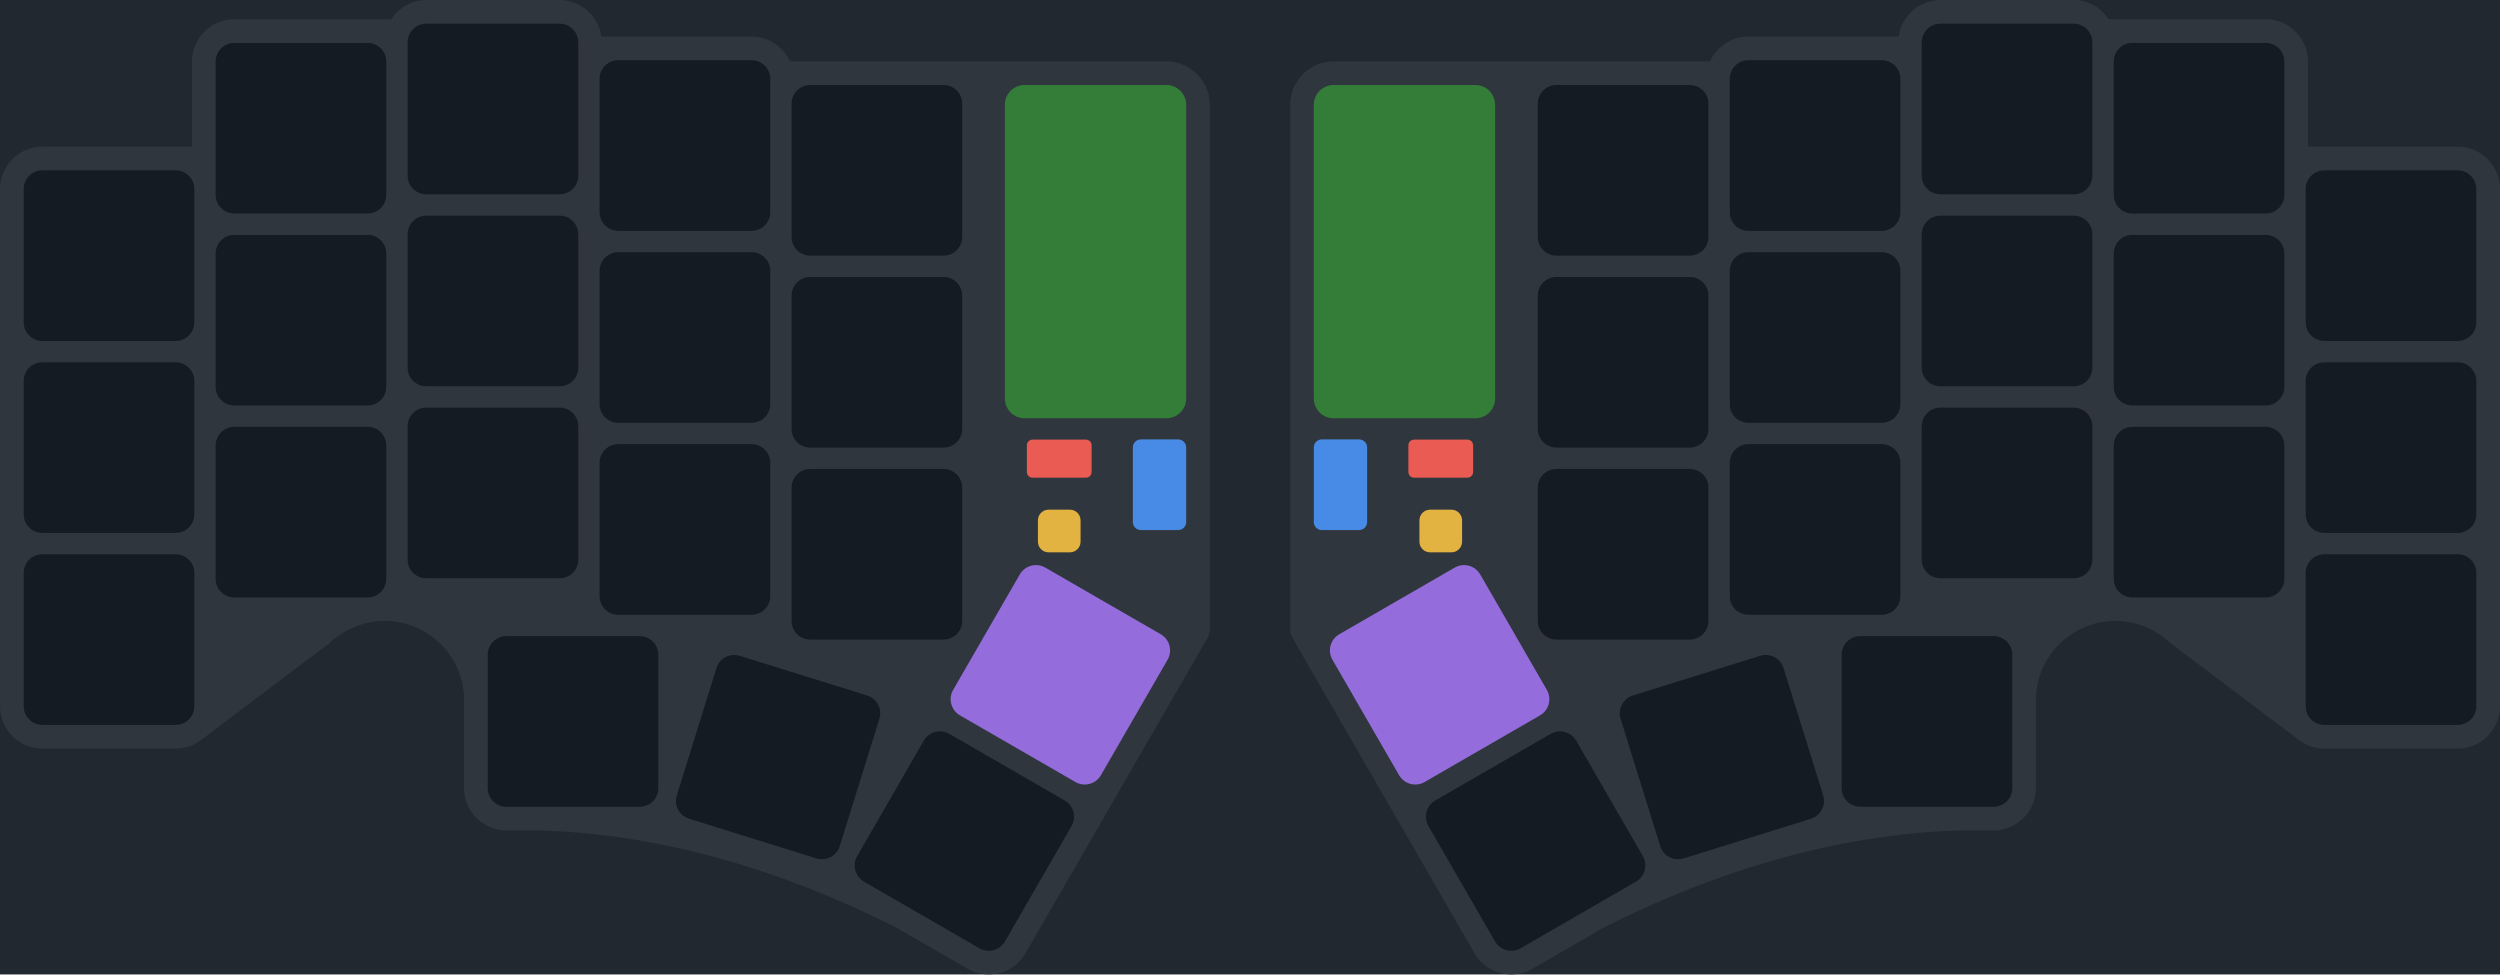
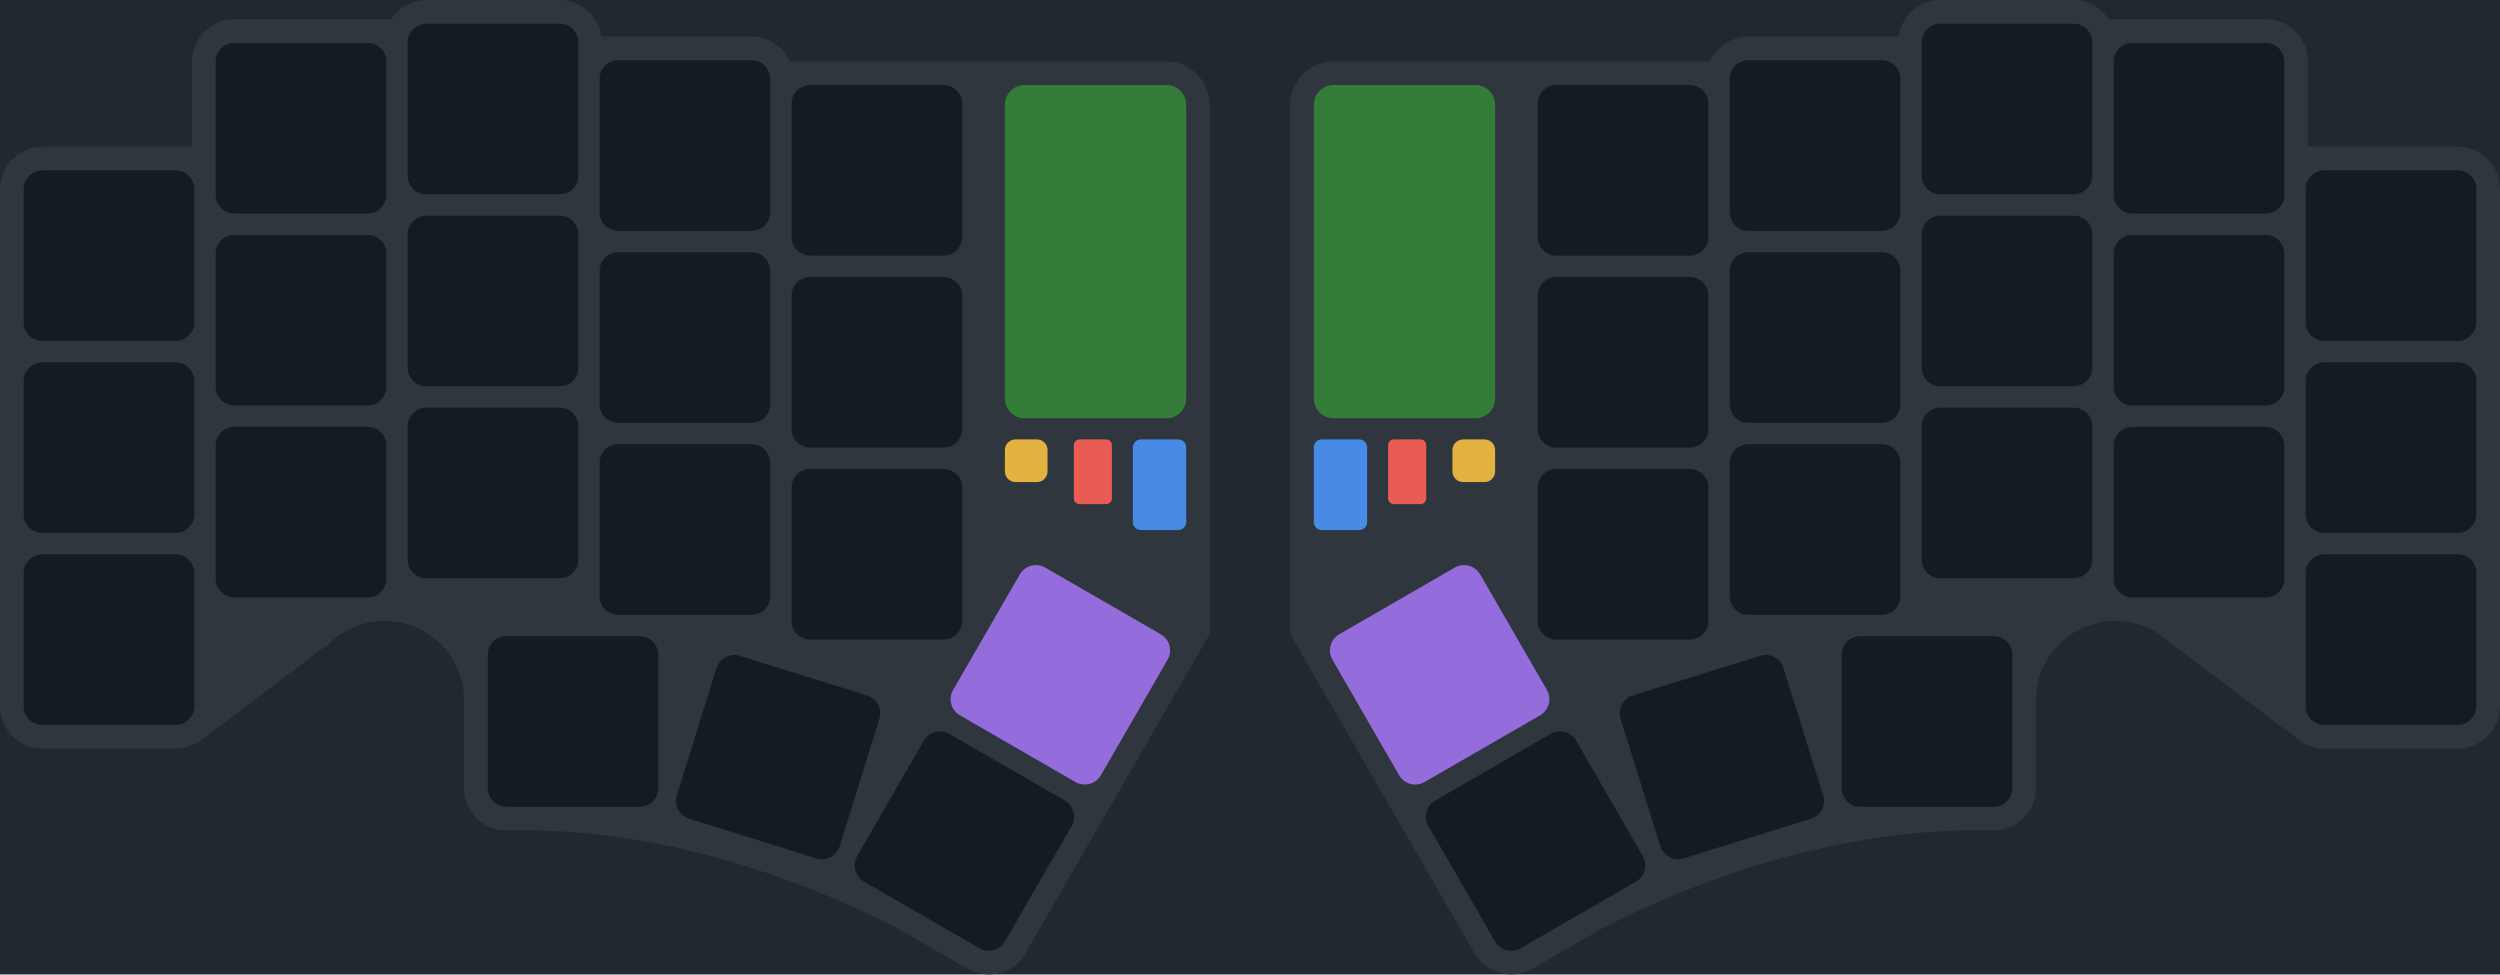
<svg xmlns="http://www.w3.org/2000/svg" viewBox="103 41 937.633 365.457" width="937.633" height="365.457" role="img" aria-label="Scoot Keyboard physical layout" version="1.1" id="svg49">
  <defs id="defs49" />
  <style id="style1">
  .canvas { fill: #262c36; }
  .cap { stroke: #30363d; stroke-width: 1; }
  .enc { stroke: #30363d; stroke-width: 1; }
  .enc-tread { stroke: rgba(255,255,255,0.35); stroke-width: 2; stroke-linecap: round; }
  .chip rect { stroke: #30363d; stroke-width: 1; }
  .chip text { fill: #fff; font: 600 12.5px system-ui, sans-serif; text-anchor: middle; dominant-baseline: central; }
</style>
  <g id="g50-5" transform="translate(144,470.1582)">
    <g id="g24-49" />
    <g id="g25-5" />
    <g id="g26-4" />
    <g id="g27-9" />
    <g id="g28-5" />
    <g id="g29-3" />
    <g id="g30-7" />
    <g id="g31-8" />
    <g id="g32-9" />
    <g id="g33-7" />
    <g id="g34-2" />
    <g id="g35-3" />
    <g id="g36-9" />
    <g id="g37-2" />
    <g id="g38-1" />
    <g id="g39-6" />
    <g id="g40-12" />
    <g id="g41-7" />
    <g transform="rotate(-13,806.4,318.8)" id="g42-11" />
    <g transform="rotate(-26,736.4,342.2)" id="g43-0" />
    <g transform="rotate(-40,664,371.4)" id="g44-6" />
  </g>
  <g id="g28-68-7" transform="translate(-226.5078,398.1582)" />
  <g id="g50-1" transform="translate(77.23175,520.3563)">
    <g id="g24-9" />
    <g id="g25-9" />
    <g id="g26-3" />
    <g id="g27-0" />
    <g id="g28-6" />
    <g id="g29-4" />
    <g id="g30-0" />
    <g id="g31-62" />
    <g id="g32-7" />
    <g id="g33-6" />
    <g id="g34-8" />
    <g id="g35-2" />
    <g id="g36-29" />
    <g id="g37-6" />
    <g id="g38-27" />
    <g id="g39-1" />
    <g id="g40-1" />
    <g id="g41-9" />
    <g transform="rotate(-13,806.4,318.8)" id="g42-1" />
    <g transform="rotate(-26,736.4,342.2)" id="g43-9" />
    <g transform="rotate(-40,664,371.4)" id="g44-0" />
  </g>
  <g id="g39-0-5" transform="translate(-5.276011,520.3563)" />
  <g id="g50-7" transform="translate(-10,437.7231)">
    <g id="g24-7" />
    <g id="g25-4" />
    <g id="g26-1" />
    <g id="g27-8" />
    <g id="g28-3" />
    <g id="g29-8" />
    <g id="g30-21" />
    <g id="g31-5" />
    <g id="g32-1" />
    <g id="g33-8" />
    <g id="g34-0" />
    <g id="g35-4" />
    <g id="g36-2" />
    <g id="g37-8" />
    <g id="g38-28" />
    <g id="g39-7" />
    <g id="g40-40" />
    <g id="g41-2" />
    <g transform="rotate(-13,806.4,318.8)" id="g42-9" />
    <g transform="rotate(-26,736.4,342.2)" id="g43-8" />
    <g transform="rotate(-40,664,371.4)" id="g44-3" />
  </g>
  <g id="g39-0-1" transform="translate(-93.00776,437.7231)" />
  <g id="g24-4" transform="translate(-127.9922,-43.34177)" />
  <g id="g25-8" transform="translate(-127.9922,-43.34177)" />
  <g id="g26-5" transform="translate(-127.9922,-43.34177)" />
  <g id="g27-3" transform="translate(-127.9922,-43.34177)" />
  <g id="g28-1" transform="translate(-127.9922,-43.34177)" />
  <g id="g29-6" transform="translate(-127.9922,-43.34177)" />
  <g id="g30-2" transform="translate(-127.9922,-43.34177)" />
  <g id="g31-6" transform="translate(-127.9922,-43.34177)" />
  <g id="g32-5" transform="translate(-127.9922,-43.34177)" />
  <g id="g33-4" transform="translate(-127.9922,-43.34177)" />
  <g id="g34-6" transform="translate(-127.9922,-43.34177)" />
  <g id="g35-6" transform="translate(-127.9922,-43.34177)" />
  <g id="g36-3" transform="translate(-127.9922,-43.34177)" />
  <g id="g37-4" transform="translate(-127.9922,-43.34177)" />
  <g id="g38-2" transform="translate(-127.9922,-43.34177)" />
  <g id="g39-4" transform="translate(-127.9922,-43.34177)" />
  <g id="g40-4" transform="translate(-127.9922,-43.34177)" />
  <g id="g41-3" transform="translate(-127.9922,-43.34177)" />
  <g transform="rotate(-13,552.201,858.8158)" id="g42-7" />
  <g transform="rotate(-26,578.537,597.7268)" id="g43-6" />
  <g transform="rotate(-40,540.4636,525.557)" id="g44-8" />
  <rect class="canvas" x="103" y="41" width="937.633" height="365.457" id="rect1" style="fill:#212830;fill-opacity:1;stroke-width:0.848" />
-   <g id="g46" transform="translate(-10,-9.841767)">
-     <g id="g45">
-       <path id="path27" style="baseline-shift:baseline;display:inline;overflow:visible;vector-effect:none;fill:#30363d;paint-order:markers stroke fill;enable-background:accumulate;stop-color:#000000" d="m 840.75,50.842 c -7.965,0 -14.575,6.013 -15.66,13.699 H 818.75 797.379 768.75 c -6.366,0 -11.847,3.833 -14.373,9.301 H 746.75 740.104 696.75 666.312 644.645 613.188 c -8.951,0 -16.32,7.366 -16.32,16.318 V 194.5 v 5.785 12.387 7.203 20.797 46.156 h 0.002 c 0.021,1.148 0.325,2.309 0.941,3.377 l 10.986,19.029 0.008,0.049 1.344,2.293 0.055,0.092 5.166,8.947 7.404,12.824 0.037,0.066 c 0.013,0.023 0.027,0.045 0.041,0.068 l 3.143,5.445 3.41,5.906 0.947,1.641 0.002,0.002 10.049,17.406 1.998,3.461 8.396,14.543 14.639,25.355 0.602,1.043 c 3.267,5.659 9.567,8.549 15.717,7.807 2.05,-0.248 4.093,-0.903 5.979,-1.992 l 25.451,-14.695 h -0.121 l 1.018,-0.523 C 742.85,384.187 792.59,363.711 848.483,362.305 h 12.23 c 8.711,0 15.883,-7.169 15.883,-15.881 v -18.691 -11.68 l 0.059,-0.019 a 29.841,29.841 0 0 1 -0.104,-2.469 29.841,29.841 0 0 1 29.842,-29.842 29.841,29.841 0 0 1 14.99,4.07 l 0.01,-0.025 0.289,0.219 a 29.841,29.841 0 0 1 5.395,4.07 h 0.002 l 47.596,35.904 c 2.75,2.273 6.265,3.645 10.076,3.645 h 50 c 8.712,0 15.883,-7.171 15.883,-15.883 v -19.281 -30.719 -22 -50 -22 -25.895 -24.105 c 0,-8.712 -7.172,-15.881 -15.883,-15.881 H 999.5 984.75 978.633 V 73.924 c 0,-8.712 -7.171,-15.883 -15.883,-15.883 h -50 -8.891 C 901.002,53.75 896.244,50.842 890.75,50.842 Z" />
-       <rect class="cap" x="977.75" y="114.724" width="64" height="64" rx="7" fill="#151b23" id="rect27" style="stroke:none" />
-       <rect class="cap" x="977.75" y="186.724" width="64" height="64" rx="7" fill="#151b23" id="rect28" style="stroke:none" />
-       <rect class="cap" x="977.75" y="258.724" width="64" height="64" rx="7" fill="#151b23" id="rect29" style="stroke:none" />
-       <rect class="cap" x="905.75" y="66.923" width="64" height="64" rx="7" fill="#151b23" id="rect30" style="stroke:none" />
-       <rect class="cap" x="905.75" y="138.923" width="64" height="64" rx="7" fill="#151b23" id="rect31" style="stroke:none" />
-       <rect class="cap" x="905.75" y="210.923" width="64" height="64" rx="7" fill="#151b23" id="rect32" style="stroke:none" />
-       <rect class="cap" x="833.75" y="59.723" width="64" height="64" rx="7" fill="#151b23" id="rect33" style="stroke:none" />
-       <rect class="cap" x="833.75" y="131.723" width="64" height="64" rx="7" fill="#151b23" id="rect34" style="stroke:none" />
-       <rect class="cap" x="833.75" y="203.723" width="64" height="64" rx="7" fill="#151b23" id="rect35" style="stroke:none" />
-       <rect class="cap" x="761.75" y="73.423" width="64" height="64" rx="7" fill="#151b23" id="rect36" style="stroke:none" />
-       <rect class="cap" x="761.75" y="145.423" width="64" height="64" rx="7" fill="#151b23" id="rect37" style="stroke:none" />
-       <rect class="cap" x="803.714" y="289.423" width="64" height="64" rx="7" fill="#151b23" id="rect38-6" style="stroke:none;stroke-width:1" />
-       <rect class="cap" x="592.931" y="513.283" width="64" height="64" rx="7" fill="#151b23" id="rect38-6-2" style="stroke:none;stroke-width:1" transform="rotate(-17.29844)" />
-       <rect class="cap" x="381.499" y="629.684" width="64" height="64" rx="7" fill="#151b23" id="rect38-6-2-3" style="stroke:none;stroke-width:1" transform="rotate(-30)" />
-       <rect class="cap" x="381.499" y="557.684" width="64" height="64" rx="7" fill="#151b23" id="rect38-6-2-3-0" style="fill:#946cdc;fill-opacity:1;stroke:none;stroke-width:1" transform="rotate(-30)" />
-       <rect class="cap" x="689.75" y="82.723" width="64" height="64" rx="7" fill="#151b23" id="rect39" style="stroke:none" />
-       <rect class="cap" x="689.75" y="154.723" width="64" height="64" rx="7" fill="#151b23" id="rect40" style="stroke:none" />
-       <rect class="cap" x="761.75" y="217.423" width="64" height="64" rx="7" fill="#151b23" id="rect38" style="stroke:none" />
-       <rect class="cap" x="689.75" y="226.723" width="64" height="64" rx="7" fill="#151b23" id="rect41" style="stroke:none" />
-       <path id="rect36-4-8-3" style="fill:#347d39;stroke:none;stroke-width:1.441" class="cap" d="m 613.187,82.723 h 53.125 c 4.12,0 7.438,3.317 7.438,7.438 v 110.125 c 0,4.12 -3.317,7.438 -7.438,7.438 h -53.125 c -4.12,0 -7.438,-3.317 -7.438,-7.438 v -110.125 c 0,-4.12 3.317,-7.438 7.438,-7.438 z" />
-       <rect x="215.645" y="-625.75" width="34" height="20" rx="3" id="rect-usbc-right" style="fill:#478be6;fill-opacity:1;stroke:none" transform="rotate(90)" />
-       <rect x="-665.5" y="-230.004" width="24.277" height="14.281" rx="2.142" id="rect-usbc-right-6" style="fill:#ea5c53;fill-opacity:1;stroke:none;stroke-width:0.714" transform="scale(-1)" />
-       <rect x="645.36" y="242" width="16" height="16" rx="4" id="rect-led-status-right" style="fill:#e3b341;fill-opacity:1;stroke:none" />
-     </g>
-     <g id="g45-6" transform="matrix(-1,0,0,1,1163.633,-3e-5)">
-       <path id="path27-1" style="baseline-shift:baseline;display:inline;overflow:visible;vector-effect:none;fill:#30363d;paint-order:markers stroke fill;enable-background:accumulate;stop-color:#000000" d="m 840.75,50.842 c -7.965,0 -14.575,6.013 -15.66,13.699 H 818.75 797.379 768.75 c -6.366,0 -11.847,3.833 -14.373,9.301 H 746.75 740.104 696.75 666.312 644.645 613.188 c -8.951,0 -16.32,7.366 -16.32,16.318 V 194.5 v 5.785 12.387 7.203 20.797 46.156 h 0.002 c 0.021,1.148 0.325,2.309 0.941,3.377 l 10.986,19.029 0.008,0.049 1.344,2.293 0.055,0.092 5.166,8.947 7.404,12.824 0.037,0.066 c 0.013,0.023 0.027,0.045 0.041,0.068 l 3.143,5.445 3.41,5.906 0.947,1.641 0.002,0.002 10.049,17.406 1.998,3.461 8.396,14.543 14.639,25.355 0.602,1.043 c 3.267,5.659 9.567,8.549 15.717,7.807 2.05,-0.248 4.093,-0.903 5.979,-1.992 l 25.451,-14.695 h -0.121 l 1.018,-0.523 C 742.85,384.187 792.59,363.711 848.483,362.305 h 12.23 c 8.711,0 15.883,-7.169 15.883,-15.881 v -18.691 -11.68 l 0.059,-0.019 a 29.841,29.841 0 0 1 -0.104,-2.469 29.841,29.841 0 0 1 29.842,-29.842 29.841,29.841 0 0 1 14.99,4.07 l 0.01,-0.025 0.289,0.219 a 29.841,29.841 0 0 1 5.395,4.07 h 0.002 l 47.596,35.904 c 2.75,2.273 6.265,3.645 10.076,3.645 h 50 c 8.712,0 15.883,-7.171 15.883,-15.883 v -19.281 -30.719 -22 -50 -22 -25.895 -24.105 c 0,-8.712 -7.172,-15.881 -15.883,-15.881 H 999.5 984.75 978.633 V 73.924 c 0,-8.712 -7.171,-15.883 -15.883,-15.883 h -50 -8.891 C 901.002,53.75 896.244,50.842 890.75,50.842 Z" />
-       <rect class="cap" x="977.75" y="114.724" width="64" height="64" rx="7" fill="#151b23" id="rect27-0" style="stroke:none;stroke-width:1" />
-       <rect class="cap" x="977.75" y="186.724" width="64" height="64" rx="7" fill="#151b23" id="rect28-6" style="stroke:none;stroke-width:1" />
-       <rect class="cap" x="977.75" y="258.724" width="64" height="64" rx="7" fill="#151b23" id="rect29-3" style="stroke:none;stroke-width:1" />
-       <rect class="cap" x="905.75" y="66.923" width="64" height="64" rx="7" fill="#151b23" id="rect30-2" style="stroke:none;stroke-width:1" />
-       <rect class="cap" x="905.75" y="138.923" width="64" height="64" rx="7" fill="#151b23" id="rect31-0" style="stroke:none;stroke-width:1" />
-       <rect class="cap" x="905.75" y="210.923" width="64" height="64" rx="7" fill="#151b23" id="rect32-6" style="stroke:none;stroke-width:1" />
-       <rect class="cap" x="833.75" y="59.723" width="64" height="64" rx="7" fill="#151b23" id="rect33-1" style="stroke:none;stroke-width:1" />
-       <rect class="cap" x="833.75" y="131.723" width="64" height="64" rx="7" fill="#151b23" id="rect34-5" style="stroke:none;stroke-width:1" />
-       <rect class="cap" x="833.75" y="203.723" width="64" height="64" rx="7" fill="#151b23" id="rect35-5" style="stroke:none;stroke-width:1" />
-       <rect class="cap" x="761.75" y="73.423" width="64" height="64" rx="7" fill="#151b23" id="rect36-4" style="stroke:none;stroke-width:1" />
-       <rect class="cap" x="761.75" y="145.423" width="64" height="64" rx="7" fill="#151b23" id="rect37-7" style="stroke:none;stroke-width:1" />
-       <rect class="cap" x="803.714" y="289.423" width="64" height="64" rx="7" fill="#151b23" id="rect38-6-6" style="stroke:none;stroke-width:1" />
-       <rect class="cap" x="592.931" y="513.283" width="64" height="64" rx="7" fill="#151b23" id="rect38-6-2-5" style="stroke:none;stroke-width:1" transform="rotate(-17.29844)" />
-       <rect class="cap" x="381.499" y="629.684" width="64" height="64" rx="7" fill="#151b23" id="rect38-6-2-3-6" style="stroke:none;stroke-width:1" transform="rotate(-30)" />
-       <rect class="cap" x="381.499" y="557.684" width="64" height="64" rx="7" fill="#151b23" id="rect38-6-2-3-0-9" style="fill:#946cdc;fill-opacity:1;stroke:none;stroke-width:1" transform="rotate(-30)" />
-       <rect class="cap" x="689.75" y="82.723" width="64" height="64" rx="7" fill="#151b23" id="rect39-3" style="stroke:none;stroke-width:1" />
-       <rect class="cap" x="689.75" y="154.723" width="64" height="64" rx="7" fill="#151b23" id="rect40-7" style="stroke:none;stroke-width:1" />
-       <rect class="cap" x="761.75" y="217.423" width="64" height="64" rx="7" fill="#151b23" id="rect38-4" style="stroke:none;stroke-width:1" />
-       <rect class="cap" x="689.75" y="226.723" width="64" height="64" rx="7" fill="#151b23" id="rect41-5" style="stroke:none;stroke-width:1" />
-       <path id="rect36-4-8-3-2" style="fill:#347d39;stroke:none;stroke-width:1.441" class="cap" d="m 613.187,82.723 h 53.125 c 4.12,0 7.438,3.317 7.438,7.438 v 110.125 c 0,4.12 -3.317,7.438 -7.438,7.438 h -53.125 c -4.12,0 -7.438,-3.317 -7.438,-7.438 v -110.125 c 0,-4.12 3.317,-7.438 7.438,-7.438 z" />
-       <rect x="215.645" y="-625.75" width="34" height="20" rx="3" id="rect-usbc-right-5" style="fill:#478be6;fill-opacity:1;stroke:none" transform="rotate(90)" />
-       <rect x="-665.5" y="-230.004" width="24.277" height="14.281" rx="2.142" id="rect-usbc-right-6-4" style="fill:#ea5c53;fill-opacity:1;stroke:none;stroke-width:0.714" transform="scale(-1)" />
-       <rect x="645.36" y="242" width="16" height="16" rx="4" id="rect-led-status-left" style="fill:#e3b341;fill-opacity:1;stroke:none" />
-     </g>
+   <g id="g1">
+     <path id="path27" style="baseline-shift:baseline;display:inline;overflow:visible;vector-effect:none;fill:#30363d;paint-order:markers stroke fill;enable-background:accumulate;stop-color:#000000" d="m 830.75,41 c -7.965,0 -14.575,6.013 -15.66,13.699 H 808.75 787.379 758.75 c -6.366,0 -11.847,3.833 -14.373,9.301 H 736.75 730.104 686.75 656.312 634.645 603.188 c -8.951,0 -16.32,7.366 -16.32,16.318 v 104.34 5.785 12.387 7.203 20.797 46.156 h 0.002 c 0.021,1.148 0.325,2.309 0.941,3.377 l 10.986,19.029 0.008,0.049 1.344,2.293 0.055,0.092 5.166,8.947 7.404,12.824 0.037,0.066 c 0.013,0.023 0.027,0.045 0.041,0.068 l 3.143,5.445 3.41,5.906 0.947,1.641 0.002,0.002 10.049,17.406 1.998,3.461 8.396,14.543 14.639,25.355 0.602,1.043 c 3.267,5.659 9.567,8.549 15.717,7.807 2.05,-0.248 4.093,-0.903 5.979,-1.992 l 25.451,-14.695 h -0.121 l 1.018,-0.523 C 732.85,374.345 782.59,353.869 838.483,352.463 h 12.23 c 8.711,0 15.883,-7.169 15.883,-15.881 v -18.691 -11.68 l 0.059,-0.019 a 29.841,29.841 0 0 1 -0.104,-2.469 29.841,29.841 0 0 1 29.842,-29.842 29.841,29.841 0 0 1 14.99,4.07 l 0.01,-0.025 0.289,0.219 a 29.841,29.841 0 0 1 5.395,4.07 h 0.002 l 47.596,35.904 c 2.75,2.273 6.265,3.645 10.076,3.645 h 50 c 8.712,0 15.883,-7.171 15.883,-15.883 v -19.281 -30.719 -22 -50 -22 -25.895 -24.105 c 0,-8.712 -7.172,-15.881 -15.883,-15.881 H 989.5 974.75 968.633 V 64.082 c 0,-8.712 -7.171,-15.883 -15.883,-15.883 h -50 -8.891 C 891.002,43.908 886.244,41 880.75,41 Z" />
+     <rect class="cap" x="967.75" y="104.882" width="64" height="64" rx="7" fill="#151b23" id="rect27" style="stroke:none" />
+     <rect class="cap" x="967.75" y="176.882" width="64" height="64" rx="7" fill="#151b23" id="rect28" style="stroke:none" />
+     <rect class="cap" x="967.75" y="248.882" width="64" height="64" rx="7" fill="#151b23" id="rect29" style="stroke:none" />
+     <rect class="cap" x="895.75" y="57.081" width="64" height="64" rx="7" fill="#151b23" id="rect30" style="stroke:none" />
+     <rect class="cap" x="895.75" y="129.081" width="64" height="64" rx="7" fill="#151b23" id="rect31" style="stroke:none" />
+     <rect class="cap" x="895.75" y="201.081" width="64" height="64" rx="7" fill="#151b23" id="rect32" style="stroke:none" />
+     <rect class="cap" x="823.75" y="49.881" width="64" height="64" rx="7" fill="#151b23" id="rect33" style="stroke:none" />
+     <rect class="cap" x="823.75" y="121.881" width="64" height="64" rx="7" fill="#151b23" id="rect34" style="stroke:none" />
+     <rect class="cap" x="823.75" y="193.881" width="64" height="64" rx="7" fill="#151b23" id="rect35" style="stroke:none" />
+     <rect class="cap" x="751.75" y="63.581" width="64" height="64" rx="7" fill="#151b23" id="rect36" style="stroke:none" />
+     <rect class="cap" x="751.75" y="135.581" width="64" height="64" rx="7" fill="#151b23" id="rect37" style="stroke:none" />
+     <rect class="cap" x="793.714" y="279.581" width="64" height="64" rx="7" fill="#151b23" id="rect38-6" style="stroke:none;stroke-width:1" />
+     <rect class="cap" x="586.309" y="500.913" width="64" height="64" rx="7" fill="#151b23" id="rect38-6-2" style="stroke:none;stroke-width:1" transform="rotate(-17.29844)" />
+     <rect class="cap" x="377.76" y="616.161" width="64" height="64" rx="7" fill="#151b23" id="rect38-6-2-3" style="stroke:none;stroke-width:1" transform="rotate(-30)" />
+     <rect class="cap" x="377.76" y="544.161" width="64" height="64" rx="7" fill="#151b23" id="rect38-6-2-3-0" style="fill:#946cdc;fill-opacity:1;stroke:none;stroke-width:1" transform="rotate(-30)" />
+     <rect class="cap" x="679.75" y="72.881" width="64" height="64" rx="7" fill="#151b23" id="rect39" style="stroke:none" />
+     <rect class="cap" x="679.75" y="144.881" width="64" height="64" rx="7" fill="#151b23" id="rect40" style="stroke:none" />
+     <rect class="cap" x="751.75" y="207.581" width="64" height="64" rx="7" fill="#151b23" id="rect38" style="stroke:none" />
+     <rect class="cap" x="679.75" y="216.881" width="64" height="64" rx="7" fill="#151b23" id="rect41" style="stroke:none" />
+     <path id="rect36-4-8-3" style="fill:#347d39;stroke:none;stroke-width:1.441" class="cap" d="m 603.187,72.881 h 53.125 c 4.12,0 7.438,3.317 7.438,7.438 V 190.444 c 0,4.12 -3.317,7.438 -7.438,7.438 h -53.125 c -4.12,0 -7.438,-3.317 -7.438,-7.438 V 80.319 c 0,-4.12 3.317,-7.438 7.438,-7.438 z" />
+     <rect x="205.803" y="-615.75" width="34" height="20" rx="3" id="rect-usbc-right" style="fill:#478be6;fill-opacity:1;stroke:none" transform="rotate(90)" />
+     <rect x="205.803" y="-637.89" width="24.277" height="14.281" rx="2.142" id="rect-usbc-right-6" style="fill:#ea5c53;fill-opacity:1;stroke:none;stroke-width:0.714" transform="rotate(90)" />
+     <rect x="647.75" y="205.803" width="16" height="16" rx="4" id="rect-led-status-right" style="fill:#e3b341;fill-opacity:1;stroke:none" />
+   </g>
+   <g id="g1-6" transform="matrix(-1,0,0,1,1143.633,-2.85e-5)">
+     <path id="path27-7" style="baseline-shift:baseline;display:inline;overflow:visible;vector-effect:none;fill:#30363d;paint-order:markers stroke fill;enable-background:accumulate;stop-color:#000000" d="m 830.75,41 c -7.965,0 -14.575,6.013 -15.66,13.699 H 808.75 787.379 758.75 c -6.366,0 -11.847,3.833 -14.373,9.301 H 736.75 730.104 686.75 656.312 634.645 603.188 c -8.951,0 -16.32,7.366 -16.32,16.318 v 104.34 5.785 12.387 7.203 20.797 46.156 h 0.002 c 0.021,1.148 0.325,2.309 0.941,3.377 l 10.986,19.029 0.008,0.049 1.344,2.293 0.055,0.092 5.166,8.947 7.404,12.824 0.037,0.066 c 0.013,0.023 0.027,0.045 0.041,0.068 l 3.143,5.445 3.41,5.906 0.947,1.641 0.002,0.002 10.049,17.406 1.998,3.461 8.396,14.543 14.639,25.355 0.602,1.043 c 3.267,5.659 9.567,8.549 15.717,7.807 2.05,-0.248 4.093,-0.903 5.979,-1.992 l 25.451,-14.695 h -0.121 l 1.018,-0.523 C 732.85,374.345 782.59,353.869 838.483,352.463 h 12.23 c 8.711,0 15.883,-7.169 15.883,-15.881 v -18.691 -11.68 l 0.059,-0.019 a 29.841,29.841 0 0 1 -0.104,-2.469 29.841,29.841 0 0 1 29.842,-29.842 29.841,29.841 0 0 1 14.99,4.07 l 0.01,-0.025 0.289,0.219 a 29.841,29.841 0 0 1 5.395,4.07 h 0.002 l 47.596,35.904 c 2.75,2.273 6.265,3.645 10.076,3.645 h 50 c 8.712,0 15.883,-7.171 15.883,-15.883 v -19.281 -30.719 -22 -50 -22 -25.895 -24.105 c 0,-8.712 -7.172,-15.881 -15.883,-15.881 H 989.5 974.75 968.633 V 64.082 c 0,-8.712 -7.171,-15.883 -15.883,-15.883 h -50 -8.891 C 891.002,43.908 886.244,41 880.75,41 Z" />
+     <rect class="cap" x="967.75" y="104.882" width="64" height="64" rx="7" fill="#151b23" id="rect27-5" style="stroke:none;stroke-width:1" />
+     <rect class="cap" x="967.75" y="176.882" width="64" height="64" rx="7" fill="#151b23" id="rect28-3" style="stroke:none;stroke-width:1" />
+     <rect class="cap" x="967.75" y="248.882" width="64" height="64" rx="7" fill="#151b23" id="rect29-5" style="stroke:none;stroke-width:1" />
+     <rect class="cap" x="895.75" y="57.081" width="64" height="64" rx="7" fill="#151b23" id="rect30-6" style="stroke:none;stroke-width:1" />
+     <rect class="cap" x="895.75" y="129.081" width="64" height="64" rx="7" fill="#151b23" id="rect31-2" style="stroke:none;stroke-width:1" />
+     <rect class="cap" x="895.75" y="201.081" width="64" height="64" rx="7" fill="#151b23" id="rect32-9" style="stroke:none;stroke-width:1" />
+     <rect class="cap" x="823.75" y="49.881" width="64" height="64" rx="7" fill="#151b23" id="rect33-12" style="stroke:none;stroke-width:1" />
+     <rect class="cap" x="823.75" y="121.881" width="64" height="64" rx="7" fill="#151b23" id="rect34-7" style="stroke:none;stroke-width:1" />
+     <rect class="cap" x="823.75" y="193.881" width="64" height="64" rx="7" fill="#151b23" id="rect35-0" style="stroke:none;stroke-width:1" />
+     <rect class="cap" x="751.75" y="63.581" width="64" height="64" rx="7" fill="#151b23" id="rect36-9" style="stroke:none;stroke-width:1" />
+     <rect class="cap" x="751.75" y="135.581" width="64" height="64" rx="7" fill="#151b23" id="rect37-3" style="stroke:none;stroke-width:1" />
+     <rect class="cap" x="793.714" y="279.581" width="64" height="64" rx="7" fill="#151b23" id="rect38-6-60" style="stroke:none;stroke-width:1" />
+     <rect class="cap" x="586.309" y="500.913" width="64" height="64" rx="7" fill="#151b23" id="rect38-6-2-6" style="stroke:none;stroke-width:1" transform="rotate(-17.29844)" />
+     <rect class="cap" x="377.76" y="616.161" width="64" height="64" rx="7" fill="#151b23" id="rect38-6-2-3-2" style="stroke:none;stroke-width:1" transform="rotate(-30)" />
+     <rect class="cap" x="377.76" y="544.161" width="64" height="64" rx="7" fill="#151b23" id="rect38-6-2-3-0-6" style="fill:#946cdc;fill-opacity:1;stroke:none;stroke-width:1" transform="rotate(-30)" />
+     <rect class="cap" x="679.75" y="72.881" width="64" height="64" rx="7" fill="#151b23" id="rect39-1" style="stroke:none;stroke-width:1" />
+     <rect class="cap" x="679.75" y="144.881" width="64" height="64" rx="7" fill="#151b23" id="rect40-8" style="stroke:none;stroke-width:1" />
+     <rect class="cap" x="751.75" y="207.581" width="64" height="64" rx="7" fill="#151b23" id="rect38-7" style="stroke:none;stroke-width:1" />
+     <rect class="cap" x="679.75" y="216.881" width="64" height="64" rx="7" fill="#151b23" id="rect41-9" style="stroke:none;stroke-width:1" />
+     <path id="rect36-4-8-3-20" style="fill:#347d39;stroke:none;stroke-width:1.441" class="cap" d="m 603.187,72.881 h 53.125 c 4.12,0 7.438,3.317 7.438,7.438 V 190.444 c 0,4.12 -3.317,7.438 -7.438,7.438 h -53.125 c -4.12,0 -7.438,-3.317 -7.438,-7.438 V 80.319 c 0,-4.12 3.317,-7.438 7.438,-7.438 z" />
+     <rect x="205.803" y="-615.75" width="34" height="20" rx="3" id="rect-usbc-right-2" style="fill:#478be6;fill-opacity:1;stroke:none" transform="rotate(90)" />
+     <rect x="205.803" y="-637.89" width="24.277" height="14.281" rx="2.142" id="rect-usbc-right-6-3" style="fill:#ea5c53;fill-opacity:1;stroke:none;stroke-width:0.714" transform="rotate(90)" />
+     <rect x="647.75" y="205.803" width="16" height="16" rx="4" id="rect-led-status-right-7" style="fill:#e3b341;fill-opacity:1;stroke:none" />
  </g>
</svg>
